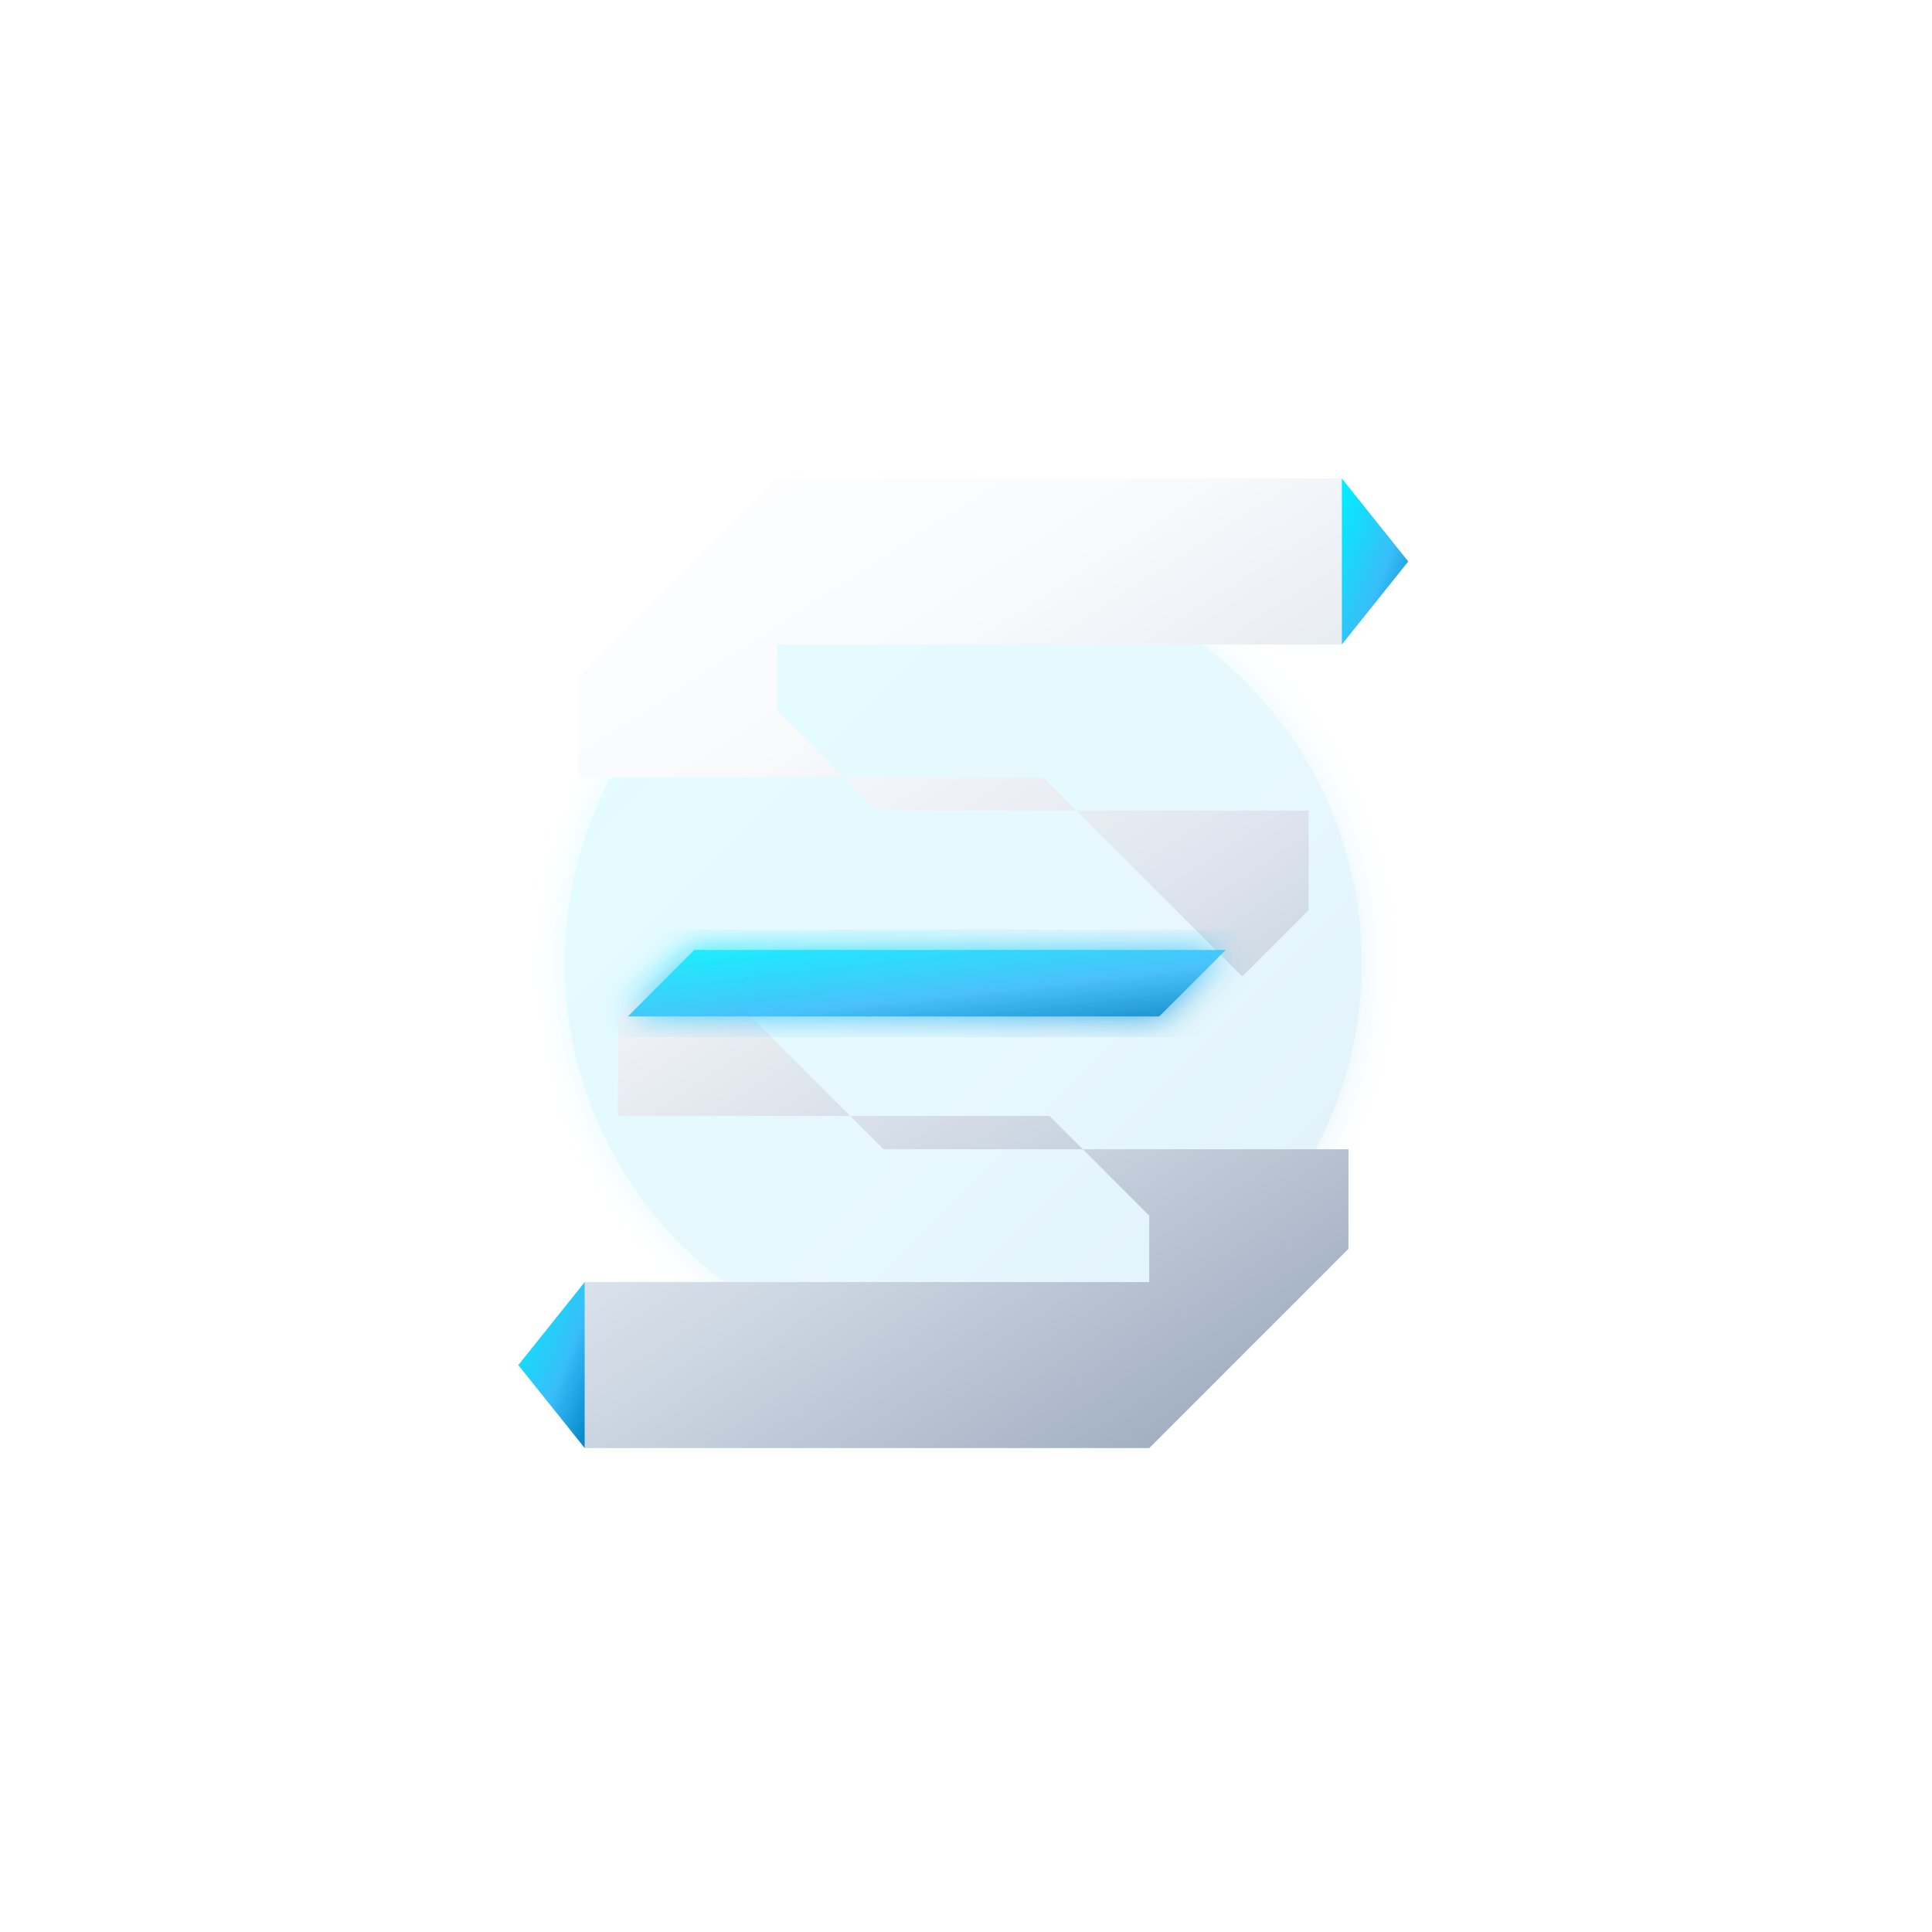
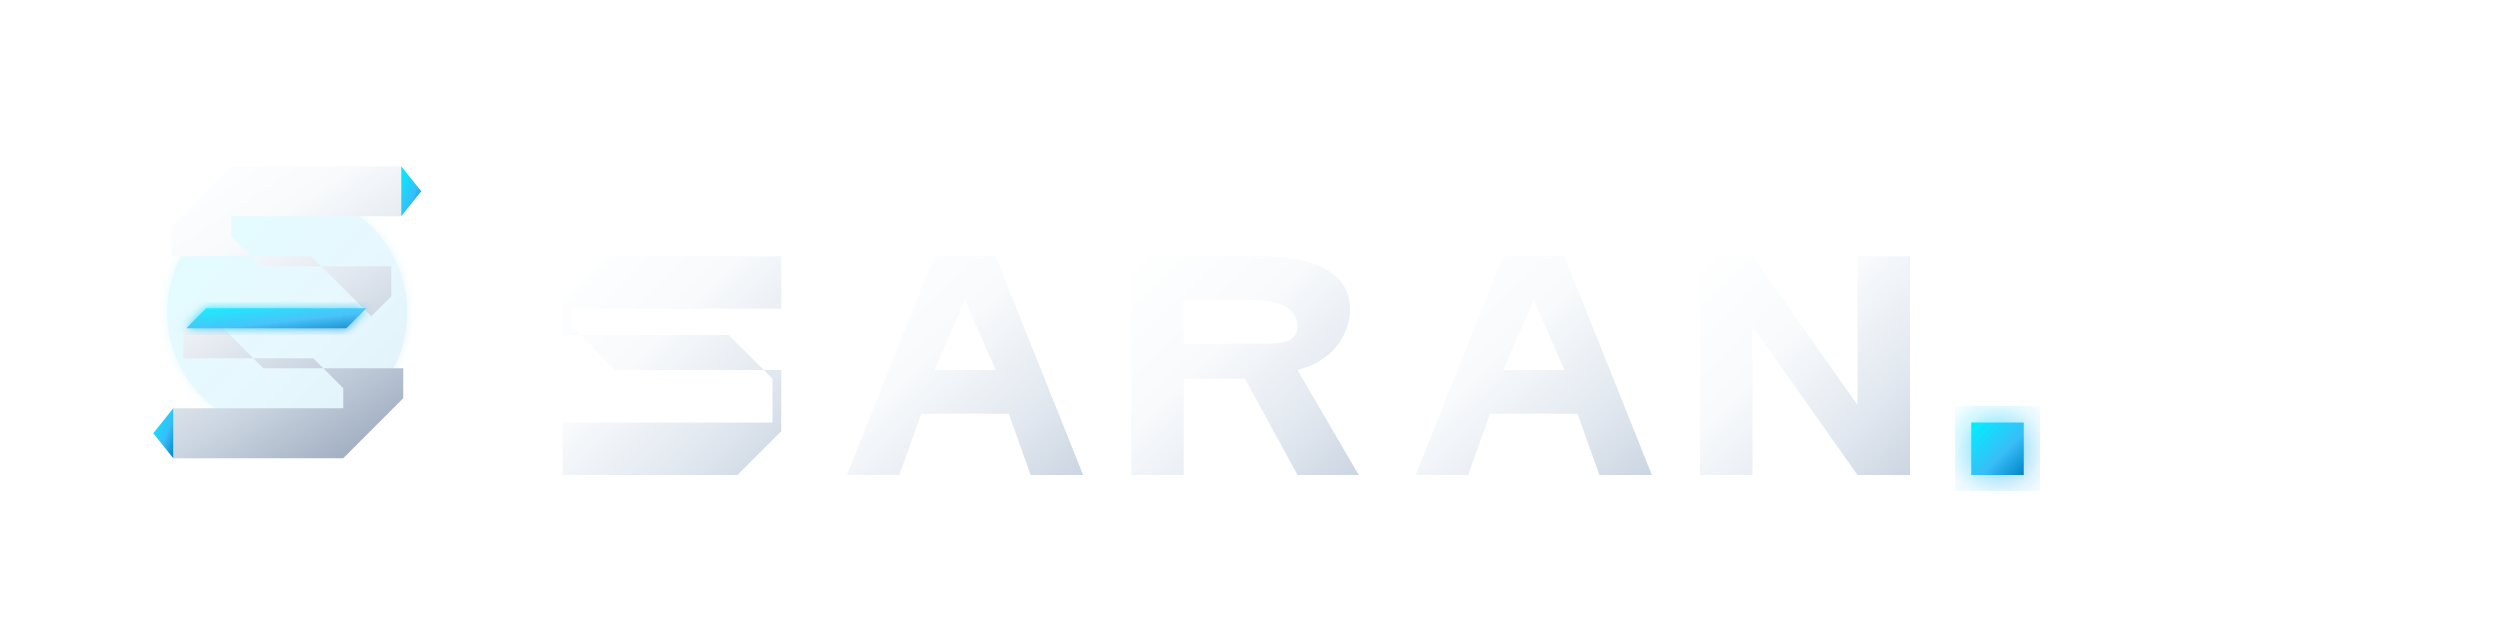
- <svg xmlns="http://www.w3.org/2000/svg" viewBox="0 0 512 512" width="512" height="512">
+ <svg xmlns="http://www.w3.org/2000/svg" viewBox="0 0 800 200" width="800" height="200">
  <defs>
    <linearGradient id="silverMain" x1="0%" y1="0%" x2="100%" y2="100%">
      <stop offset="0%" stop-color="#FFFFFF" />
      <stop offset="40%" stop-color="#F8FAFC" />
      <stop offset="75%" stop-color="#E2E8F0" />
      <stop offset="100%" stop-color="#CBD5E1" />
    </linearGradient>
    <linearGradient id="titaniumDark" x1="0%" y1="0%" x2="100%" y2="100%">
      <stop offset="0%" stop-color="#F8FAFC" />
      <stop offset="50%" stop-color="#CBD5E1" />
      <stop offset="100%" stop-color="#94A3B8" />
    </linearGradient>
    <linearGradient id="cyanPrism" x1="0%" y1="0%" x2="100%" y2="100%">
      <stop offset="0%" stop-color="#00F0FF" />
      <stop offset="60%" stop-color="#38BDF8" />
      <stop offset="100%" stop-color="#0284C7" />
    </linearGradient>
    <filter id="cyanGlow" x="-30%" y="-30%" width="160%" height="160%">
      <feGaussianBlur stdDeviation="5" result="blur" />
      <feComposite in="SourceGraphic" in2="blur" operator="over" />
    </filter>
  </defs>
-   <g transform="translate(30, 30) scale(0.88)">
+   <g transform="translate(10, 18) scale(0.32)">
    <ellipse cx="256" cy="256" rx="120" ry="120" fill="url(#cyanPrism)" opacity="0.12" filter="url(#cyanGlow)" />
    <path d="M 370 110               L 200 110               L 140 170               L 140 200               L 280 200               L 340 260               L 360 240               L 360 210               L 230 210               L 200 180               L 200 160               L 370 160               Z" fill="url(#silverMain)" />
    <path d="M 142 402               L 312 402               L 372 342               L 372 312               L 232 312               L 172 252               L 152 272               L 152 302               L 282 302               L 312 332               L 312 352               L 142 352               Z" fill="url(#titaniumDark)" />
    <path d="M 175 252 L 335 252 L 315 272 L 155 272 Z" fill="url(#cyanPrism)" filter="url(#cyanGlow)" opacity="0.9" />
    <polygon points="370,110 390,135 370,160" fill="url(#cyanPrism)" />
    <polygon points="142,402 122,377 142,352" fill="url(#cyanPrism)" />
  </g>
+   <g transform="translate(180, 68) scale(1.4)">
+     <path d="M 50 10 L 10 10 L 0 20 L 0 28 L 38 28 L 48 38 L 48 48 L 0 48 L 0 60 L 40 60 L 50 50 L 50 36 L 12 36 L 2 26 L 2 22 L 50 22 Z" fill="url(#silverMain)" />
+     <path d="M 85 10 L 65 60 L 77 60 L 82 46 L 102 46 L 107 60 L 119 60 L 99 10 Z M 92 20 L 99 36 L 85 36 Z" fill="url(#silverMain)" />
+     <path d="M 130 10 L 130 60 L 142 60 L 142 38 L 156 38 L 168 60 L 182 60 L 168 36 C 176 34, 180 28, 180 22 C 180 14, 172 10, 160 10 Z M 142 20 L 158 20 C 164 20, 168 22, 168 26 C 168 30, 164 30, 158 30 L 142 30 Z" fill="url(#silverMain)" />
+     <path d="M 215 10 L 195 60 L 207 60 L 212 46 L 232 46 L 237 60 L 249 60 L 229 10 Z M 222 20 L 229 36 L 215 36 Z" fill="url(#silverMain)" />
+     <path d="M 260 10 L 272 10 L 296 44 L 296 10 L 308 10 L 308 60 L 296 60 L 272 26 L 272 60 L 260 60 Z" fill="url(#silverMain)" />
+     <polygon points="322,48 334,48 334,60 322,60" fill="url(#cyanPrism)" filter="url(#cyanGlow)" />
+   </g>
</svg>
